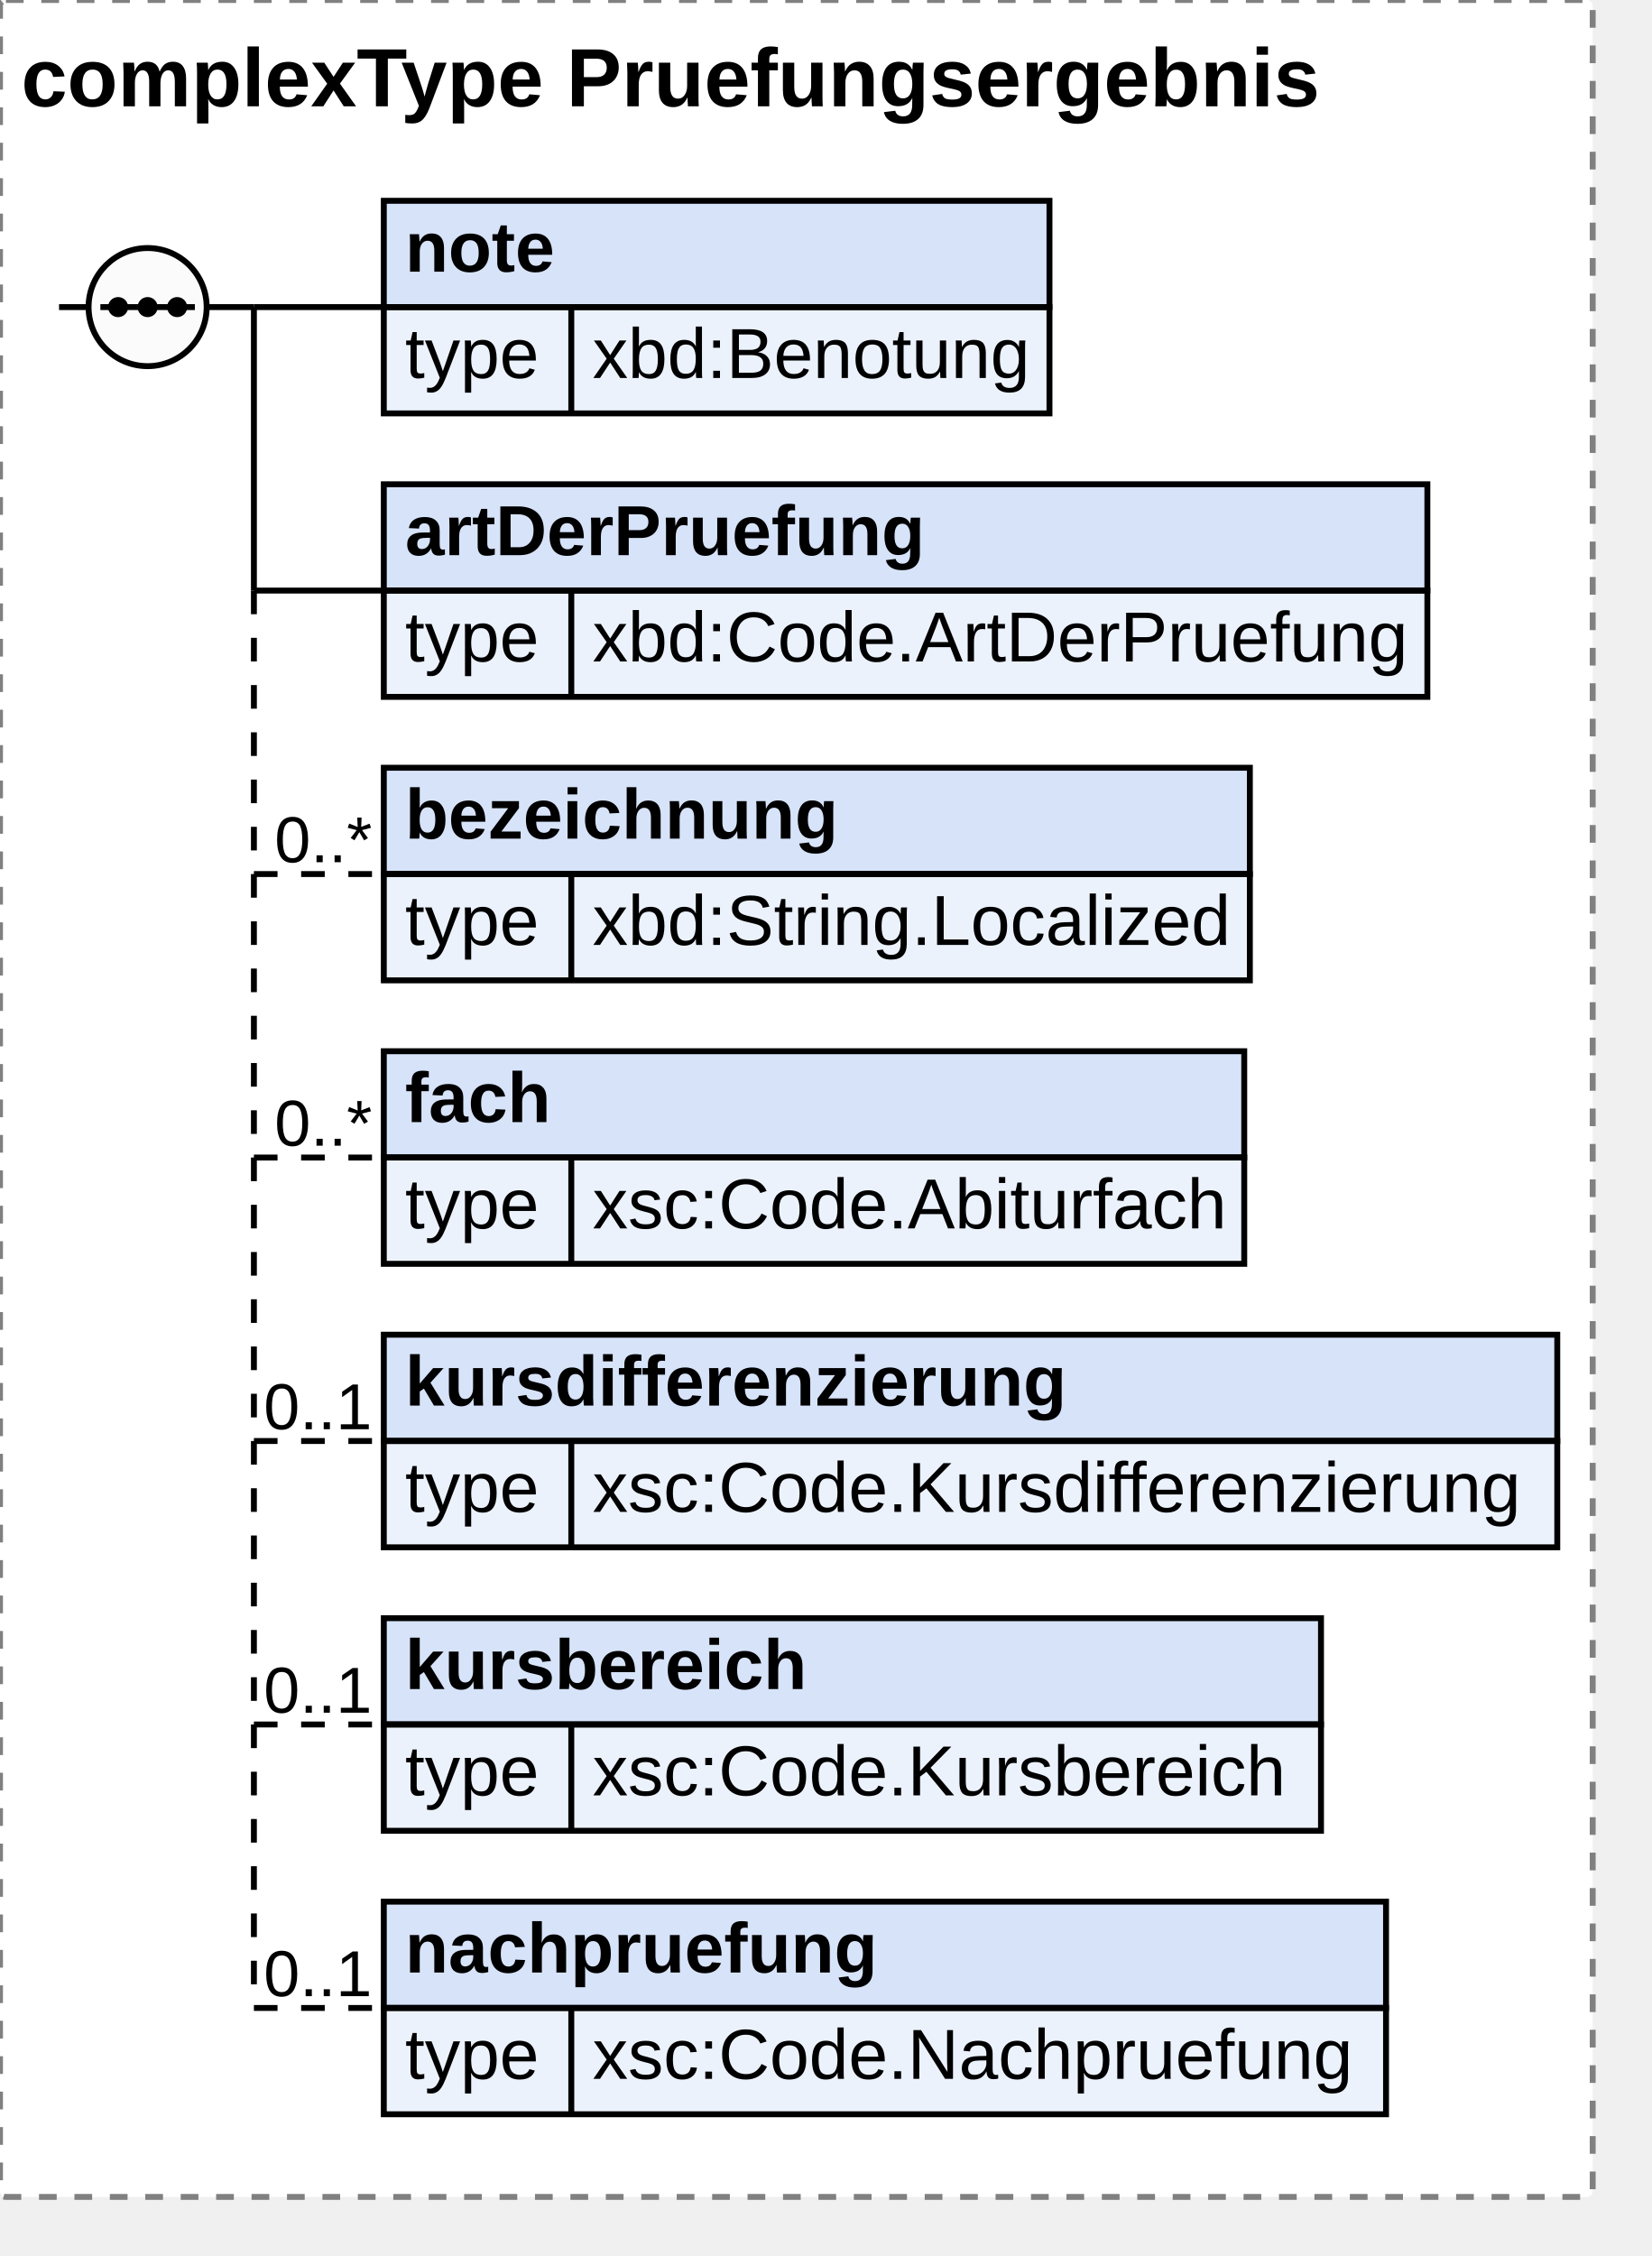
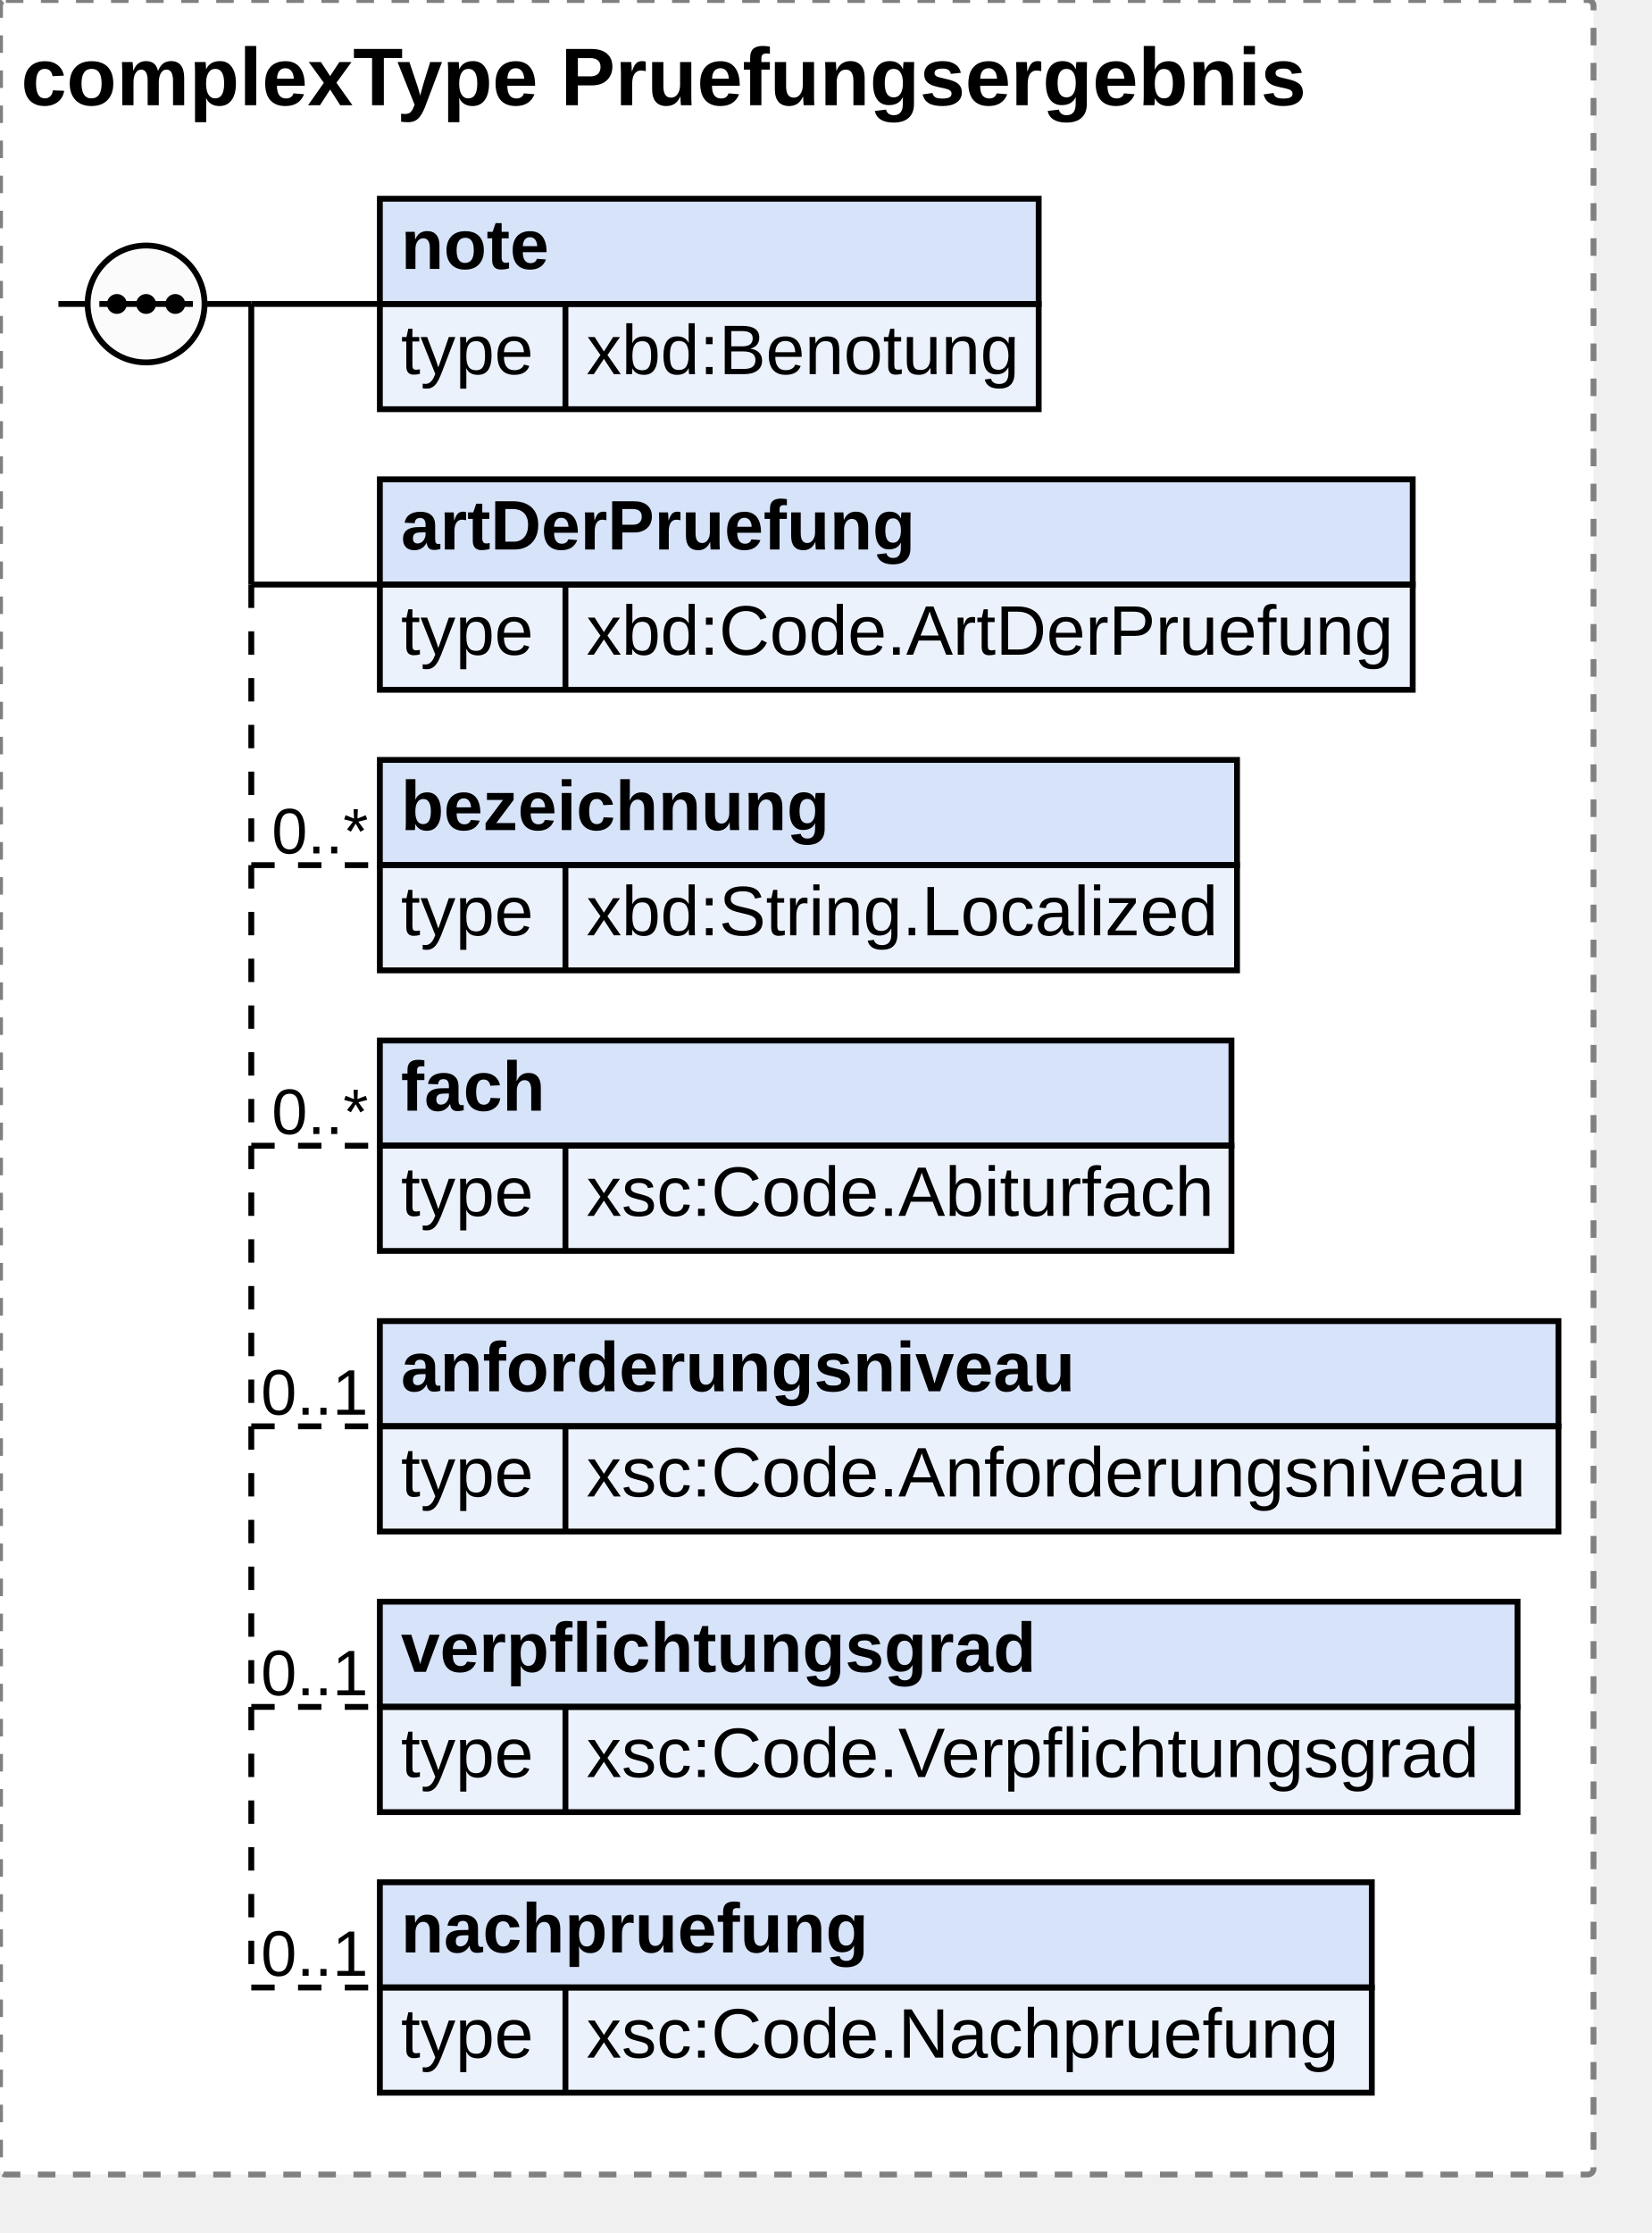
- <svg xmlns="http://www.w3.org/2000/svg" width="279.734" height="382">
+ <svg xmlns="http://www.w3.org/2000/svg" width="282.672" height="382">
  <defs>
    <style type="text/css">
                        text {
                            font-family: 'Arial';
                            fill: black;
                        }
                        text.at {
                            font-family: 'Arial';
                            fill: rgb(242, 152, 0);
                        }
                        line {
                            stroke: black;
                        }
                        line.type-structure {
                            stroke: black;
                        }
                        line.type-structure-optional {
                            stroke: black;
                            stroke-dasharray: 4, 4;
                        }
                        rect.attribute-upper {
                            stroke: black;
                            fill: rgb(255, 239, 211);
                        }
                        rect.element-upper {
                            stroke: black;
                            fill: rgb(215, 227, 249);
                        }
                        rect.element-lower {
                            stroke: black;
                            fill: rgb(236, 242, 252);
                        }
                        a text {
                            fill: black;
                        } 
                    </style>
  </defs>
-   <rect width="269.734" height="372" stroke-dasharray="3,3" rx="1" ry="1" style="stroke: grey;fill: white;" />
+   <rect width="272.672" height="372" stroke-dasharray="3,3" rx="1" ry="1" style="stroke: grey;fill: white;" />
  <text font-size="14" x="3.6" y="18" font-weight="bold">complexType Pruefungsergebnis</text>
  <g transform="translate(10,34)">
    <g transform="translate(55,0)">
      <rect width="112.734" height="18" class="element-upper" />
      <rect width="112.734" height="18" y="18" class="element-lower" />
      <text font-size="12" x="3.6" y="12" font-weight="bold">note</text>
      <line x1="0" y1="18" x2="112.734" y2="18" />
      <text font-size="12" fill="grey" x="3.6" y="30">type</text>
      <line x1="31.753" y1="18" x2="31.753" y2="36" />
      <text font-size="12" x="35.353" y="30">xbd:Benotung</text>
      <g transform="translate(112.7344,0)" />
    </g>
    <line x1="33" y1="18" x2="55" y2="18" class="type-structure-required" />
    <text font-size="11" fill="black" x="53" y="16" text-anchor="end" />
    <line x1="33" y1="18" x2="33" y2="18" class="type-structure-required" />
    <g transform="translate(55,48)">
      <rect width="176.734" height="18" class="element-upper" />
      <rect width="176.734" height="18" y="18" class="element-lower" />
      <text font-size="12" x="3.6" y="12" font-weight="bold">artDerPruefung</text>
      <line x1="0" y1="18" x2="176.734" y2="18" />
      <text font-size="12" fill="grey" x="3.6" y="30">type</text>
      <line x1="31.753" y1="18" x2="31.753" y2="36" />
      <text font-size="12" x="35.353" y="30">xbd:Code.ArtDerPruefung</text>
      <g transform="translate(176.7344,0)" />
    </g>
    <line x1="33" y1="66" x2="55" y2="66" class="type-structure-required" />
    <text font-size="11" fill="black" x="53" y="64" text-anchor="end" />
    <line x1="33" y1="18" x2="33" y2="66" class="type-structure-required" />
    <g transform="translate(55,96)">
      <rect width="146.672" height="18" class="element-upper" />
      <rect width="146.672" height="18" y="18" class="element-lower" />
      <text font-size="12" x="3.6" y="12" font-weight="bold">bezeichnung</text>
      <line x1="0" y1="18" x2="146.672" y2="18" />
      <text font-size="12" fill="grey" x="3.6" y="30">type</text>
      <line x1="31.753" y1="18" x2="31.753" y2="36" />
      <text font-size="12" x="35.353" y="30">xbd:String.Localized</text>
      <g transform="translate(146.6719,0)" />
    </g>
    <line x1="33" y1="114" x2="55" y2="114" class="type-structure-optional" />
    <text font-size="11" fill="black" x="53" y="112" text-anchor="end">0..*</text>
    <line x1="33" y1="66" x2="33" y2="114" class="type-structure-optional" />
    <g transform="translate(55,144)">
      <rect width="145.719" height="18" class="element-upper" />
      <rect width="145.719" height="18" y="18" class="element-lower" />
      <text font-size="12" x="3.6" y="12" font-weight="bold">fach</text>
      <line x1="0" y1="18" x2="145.719" y2="18" />
      <text font-size="12" fill="grey" x="3.6" y="30">type</text>
      <line x1="31.753" y1="18" x2="31.753" y2="36" />
      <text font-size="12" x="35.353" y="30">xsc:Code.Abiturfach</text>
      <g transform="translate(145.7188,0)" />
    </g>
    <line x1="33" y1="162" x2="55" y2="162" class="type-structure-optional" />
    <text font-size="11" fill="black" x="53" y="160" text-anchor="end">0..*</text>
    <line x1="33" y1="114" x2="33" y2="162" class="type-structure-optional" />
    <g transform="translate(55,192)">
-       <rect width="198.734" height="18" class="element-upper" />
-       <rect width="198.734" height="18" y="18" class="element-lower" />
-       <text font-size="12" x="3.6" y="12" font-weight="bold">kursdifferenzierung</text>
-       <line x1="0" y1="18" x2="198.734" y2="18" />
+       <rect width="201.672" height="18" class="element-upper" />
+       <rect width="201.672" height="18" y="18" class="element-lower" />
+       <text font-size="12" x="3.6" y="12" font-weight="bold">anforderungsniveau</text>
+       <line x1="0" y1="18" x2="201.672" y2="18" />
      <text font-size="12" fill="grey" x="3.6" y="30">type</text>
      <line x1="31.753" y1="18" x2="31.753" y2="36" />
-       <text font-size="12" x="35.353" y="30">xsc:Code.Kursdifferenzierung</text>
-       <g transform="translate(198.7344,0)" />
+       <text font-size="12" x="35.353" y="30">xsc:Code.Anforderungsniveau</text>
+       <g transform="translate(201.6719,0)" />
    </g>
    <line x1="33" y1="210" x2="55" y2="210" class="type-structure-optional" />
    <text font-size="11" fill="black" x="53" y="208" text-anchor="end">0..1</text>
    <line x1="33" y1="162" x2="33" y2="210" class="type-structure-optional" />
    <g transform="translate(55,240)">
-       <rect width="158.719" height="18" class="element-upper" />
-       <rect width="158.719" height="18" y="18" class="element-lower" />
-       <text font-size="12" x="3.6" y="12" font-weight="bold">kursbereich</text>
-       <line x1="0" y1="18" x2="158.719" y2="18" />
+       <rect width="194.672" height="18" class="element-upper" />
+       <rect width="194.672" height="18" y="18" class="element-lower" />
+       <text font-size="12" x="3.6" y="12" font-weight="bold">verpflichtungsgrad</text>
+       <line x1="0" y1="18" x2="194.672" y2="18" />
      <text font-size="12" fill="grey" x="3.6" y="30">type</text>
      <line x1="31.753" y1="18" x2="31.753" y2="36" />
-       <text font-size="12" x="35.353" y="30">xsc:Code.Kursbereich</text>
-       <g transform="translate(158.7188,0)" />
+       <text font-size="12" x="35.353" y="30">xsc:Code.Verpflichtungsgrad</text>
+       <g transform="translate(194.6719,0)" />
    </g>
    <line x1="33" y1="258" x2="55" y2="258" class="type-structure-optional" />
    <text font-size="11" fill="black" x="53" y="256" text-anchor="end">0..1</text>
    <line x1="33" y1="210" x2="33" y2="258" class="type-structure-optional" />
    <g transform="translate(55,288)">
      <rect width="169.734" height="18" class="element-upper" />
      <rect width="169.734" height="18" y="18" class="element-lower" />
      <text font-size="12" x="3.6" y="12" font-weight="bold">nachpruefung</text>
      <line x1="0" y1="18" x2="169.734" y2="18" />
      <text font-size="12" fill="grey" x="3.6" y="30">type</text>
      <line x1="31.753" y1="18" x2="31.753" y2="36" />
      <text font-size="12" x="35.353" y="30">xsc:Code.Nachpruefung</text>
      <g transform="translate(169.7344,0)" />
    </g>
    <line x1="33" y1="306" x2="55" y2="306" class="type-structure-optional" />
    <text font-size="11" fill="black" x="53" y="304" text-anchor="end">0..1</text>
    <line x1="33" y1="258" x2="33" y2="306" class="type-structure-optional" />
    <circle cx="15" cy="18" r="10" stroke="black" fill="rgb(251, 251, 251)" />
    <line x1="0" y1="18" x2="5" y2="18" class="type-structure-required" />
    <line x1="25" y1="18" x2="33" y2="18" class="type-structure-required" />
    <circle cx="10" cy="18" r="1.2" stroke="black" fill="black" />
    <circle cx="15" cy="18" r="1.2" stroke="black" fill="black" />
    <circle cx="20" cy="18" r="1.2" stroke="black" fill="black" />
    <line x1="7" y1="18" x2="23" y2="18" />
  </g>
</svg>
